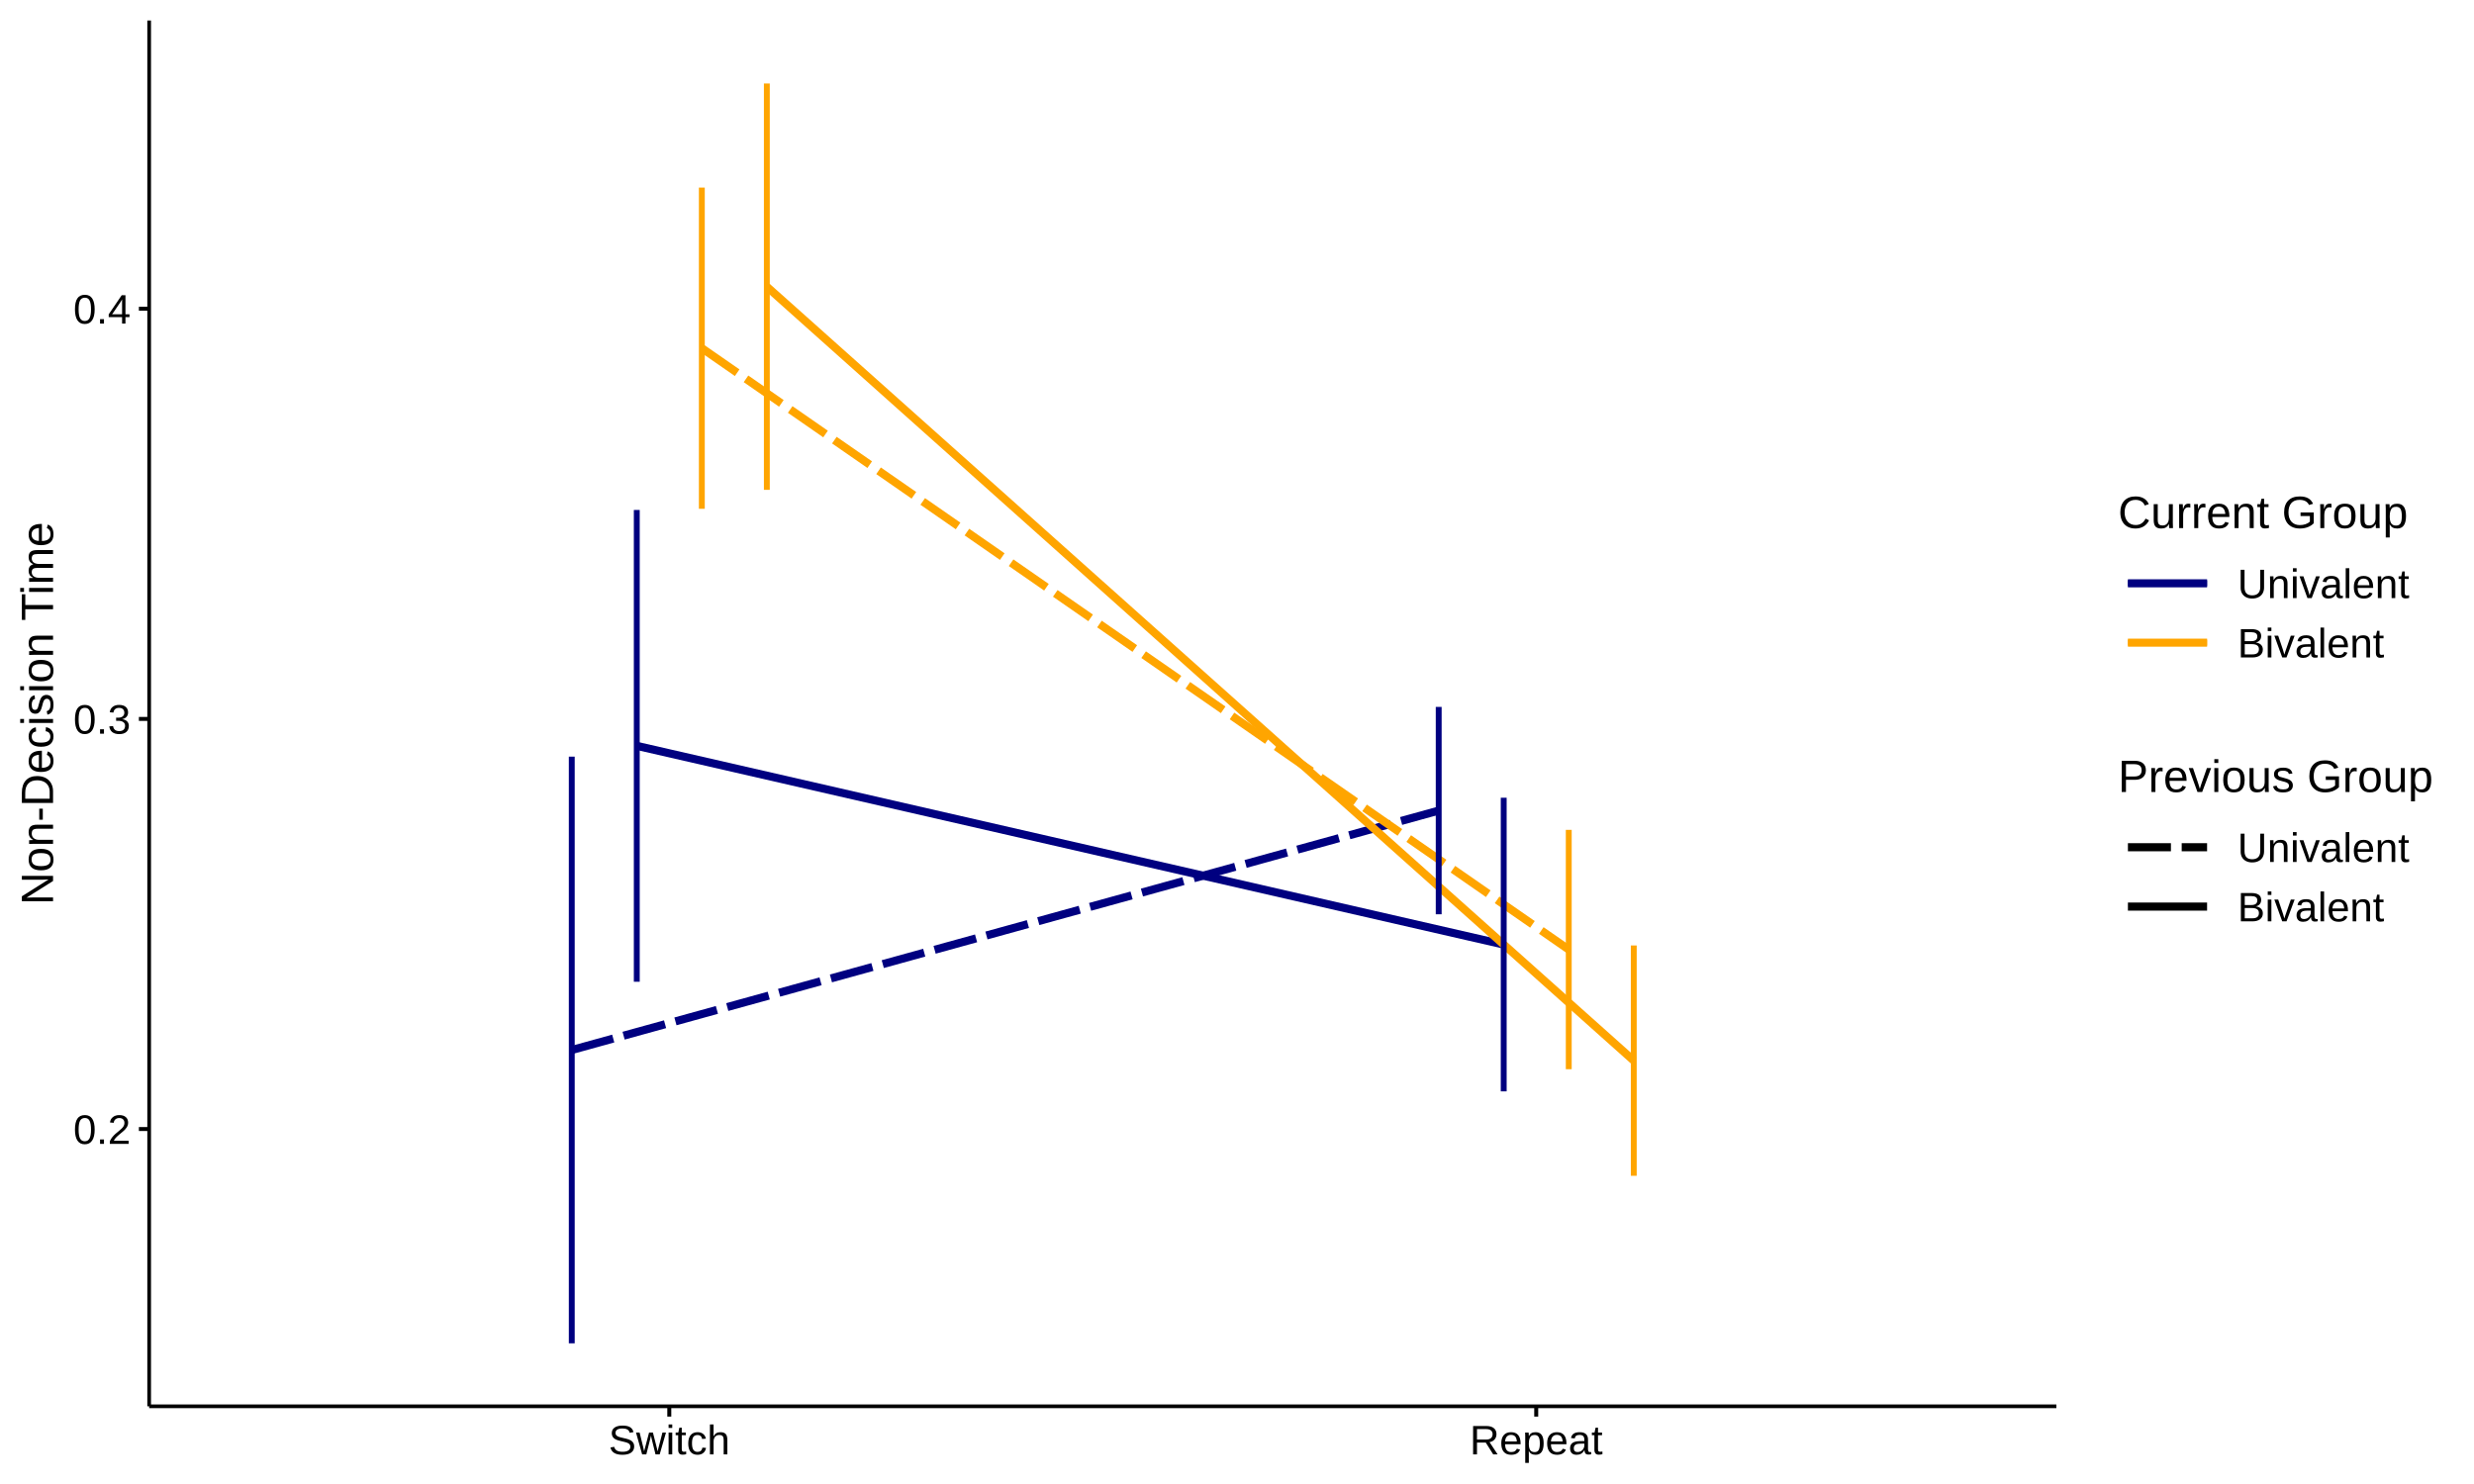
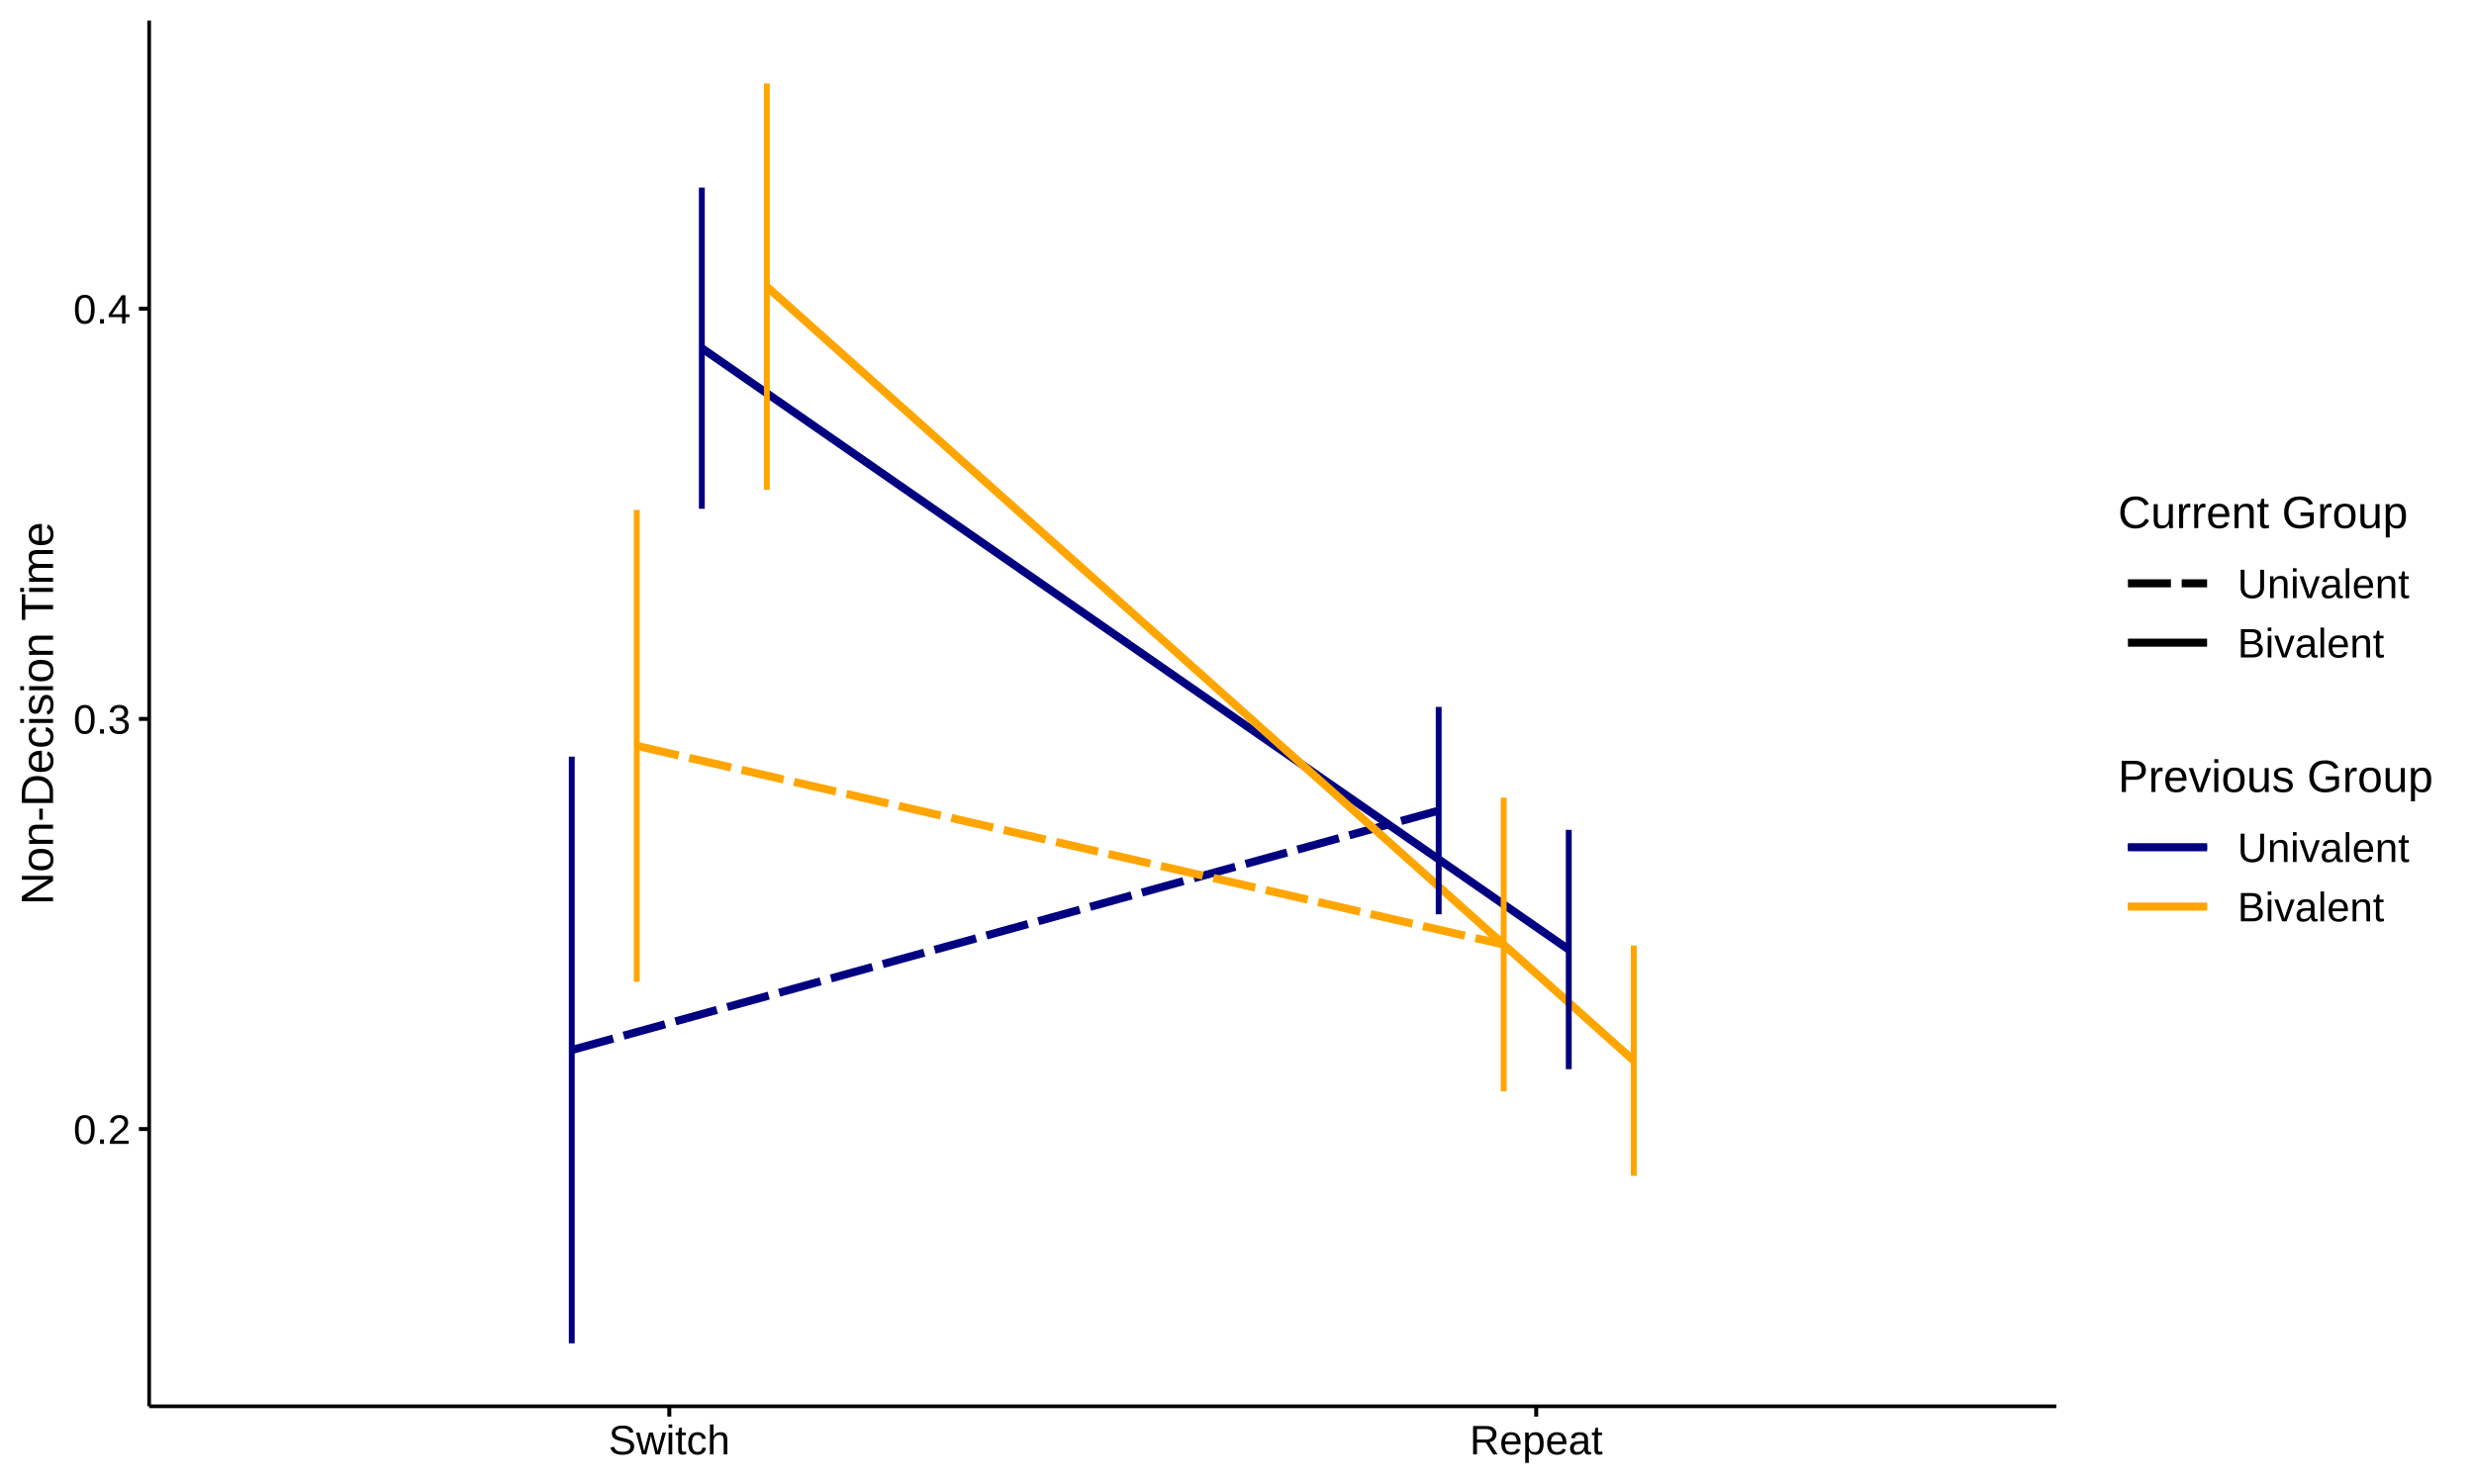
<svg xmlns="http://www.w3.org/2000/svg" class="svglite" width="720.00pt" height="432.00pt" viewBox="0 0 720.00 432.00">
  <defs>
    <style type="text/css">
    .svglite line, .svglite polyline, .svglite polygon, .svglite path, .svglite rect, .svglite circle {
      fill: none;
      stroke: #000000;
      stroke-linecap: round;
      stroke-linejoin: round;
      stroke-miterlimit: 10.00;
    }
    .svglite text {
      white-space: pre;
    }
  </style>
  </defs>
  <rect width="100%" height="100%" style="stroke: none; fill: #FFFFFF;" />
  <defs>
    <clipPath id="cpMC4wMHw3MjAuMDB8MC4wMHw0MzIuMDA=">
      <rect x="0.00" y="0.00" width="720.00" height="432.00" />
    </clipPath>
  </defs>
  <g clip-path="url(#cpMC4wMHw3MjAuMDB8MC4wMHw0MzIuMDA=)">
    <rect x="0.00" y="0.00" width="720.00" height="432.00" style="stroke-width: 1.16; stroke: #FFFFFF; fill: #FFFFFF;" />
  </g>
  <defs>
    <clipPath id="cpNDMuNDF8NTk4LjQ2fDUuOTh8NDA5LjM4">
      <rect x="43.41" y="5.98" width="555.06" height="403.40" />
    </clipPath>
  </defs>
  <g clip-path="url(#cpNDMuNDF8NTk4LjQ2fDUuOTh8NDA5LjM4)">
    <rect x="43.41" y="5.98" width="555.06" height="403.40" style="stroke-width: 1.16; stroke: none; fill: #FFFFFF;" />
    <polyline points="166.40,305.66 418.70,235.97 " style="stroke-width: 2.35; stroke: #000080; stroke-dasharray: 12.52,3.13; stroke-linecap: butt;" />
-     <polyline points="185.32,217.12 437.62,274.97 " style="stroke-width: 2.35; stroke: #000080; stroke-linecap: butt;" />
-     <polyline points="204.25,101.36 456.55,276.42 " style="stroke-width: 2.35; stroke: #FFA500; stroke-dasharray: 12.52,3.13; stroke-linecap: butt;" />
+     <polyline points="185.32,217.12 437.62,274.97 " style="stroke-width: 2.35; stroke: #FFA500; stroke-dasharray: 12.52,3.13; stroke-linecap: butt;" />
+     <polyline points="204.25,101.36 456.55,276.42 " style="stroke-width: 2.35; stroke: #000080; stroke-linecap: butt;" />
    <polyline points="223.17,83.46 475.47,308.76 " style="stroke-width: 2.35; stroke: #FFA500; stroke-linecap: butt;" />
    <polyline points="418.70,205.79 418.70,205.79 " style="stroke-width: 1.71; stroke: #000080; stroke-linecap: butt;" />
    <polyline points="418.70,205.79 418.70,266.15 " style="stroke-width: 1.71; stroke: #000080; stroke-linecap: butt;" />
    <polyline points="418.70,266.15 418.70,266.15 " style="stroke-width: 1.71; stroke: #000080; stroke-linecap: butt;" />
    <polyline points="166.40,220.27 166.40,220.27 " style="stroke-width: 1.71; stroke: #000080; stroke-linecap: butt;" />
    <polyline points="166.40,220.27 166.40,391.05 " style="stroke-width: 1.71; stroke: #000080; stroke-linecap: butt;" />
    <polyline points="166.40,391.05 166.40,391.05 " style="stroke-width: 1.71; stroke: #000080; stroke-linecap: butt;" />
-     <polyline points="437.62,232.23 437.62,232.23 " style="stroke-width: 1.71; stroke: #000080; stroke-linecap: butt;" />
-     <polyline points="437.62,232.23 437.62,317.70 " style="stroke-width: 1.71; stroke: #000080; stroke-linecap: butt;" />
-     <polyline points="437.62,317.70 437.62,317.70 " style="stroke-width: 1.71; stroke: #000080; stroke-linecap: butt;" />
-     <polyline points="185.32,148.45 185.32,148.45 " style="stroke-width: 1.71; stroke: #000080; stroke-linecap: butt;" />
-     <polyline points="185.32,148.45 185.32,285.79 " style="stroke-width: 1.71; stroke: #000080; stroke-linecap: butt;" />
-     <polyline points="185.32,285.79 185.32,285.79 " style="stroke-width: 1.71; stroke: #000080; stroke-linecap: butt;" />
-     <polyline points="456.55,241.58 456.55,241.58 " style="stroke-width: 1.71; stroke: #FFA500; stroke-linecap: butt;" />
-     <polyline points="456.55,241.58 456.55,311.25 " style="stroke-width: 1.71; stroke: #FFA500; stroke-linecap: butt;" />
-     <polyline points="456.55,311.25 456.55,311.25 " style="stroke-width: 1.71; stroke: #FFA500; stroke-linecap: butt;" />
-     <polyline points="204.25,54.60 204.25,54.60 " style="stroke-width: 1.71; stroke: #FFA500; stroke-linecap: butt;" />
-     <polyline points="204.25,54.60 204.25,148.11 " style="stroke-width: 1.71; stroke: #FFA500; stroke-linecap: butt;" />
-     <polyline points="204.25,148.11 204.25,148.11 " style="stroke-width: 1.71; stroke: #FFA500; stroke-linecap: butt;" />
+     <polyline points="437.62,232.23 437.62,232.23 " style="stroke-width: 1.71; stroke: #FFA500; stroke-linecap: butt;" />
+     <polyline points="437.62,232.23 437.62,317.70 " style="stroke-width: 1.71; stroke: #FFA500; stroke-linecap: butt;" />
+     <polyline points="437.62,317.70 437.62,317.70 " style="stroke-width: 1.71; stroke: #FFA500; stroke-linecap: butt;" />
+     <polyline points="185.32,148.45 185.32,148.45 " style="stroke-width: 1.71; stroke: #FFA500; stroke-linecap: butt;" />
+     <polyline points="185.32,148.45 185.32,285.79 " style="stroke-width: 1.71; stroke: #FFA500; stroke-linecap: butt;" />
+     <polyline points="185.32,285.79 185.32,285.79 " style="stroke-width: 1.71; stroke: #FFA500; stroke-linecap: butt;" />
+     <polyline points="456.55,241.58 456.55,241.58 " style="stroke-width: 1.71; stroke: #000080; stroke-linecap: butt;" />
+     <polyline points="456.55,241.58 456.55,311.25 " style="stroke-width: 1.71; stroke: #000080; stroke-linecap: butt;" />
+     <polyline points="456.55,311.25 456.55,311.25 " style="stroke-width: 1.71; stroke: #000080; stroke-linecap: butt;" />
+     <polyline points="204.25,54.60 204.25,54.60 " style="stroke-width: 1.71; stroke: #000080; stroke-linecap: butt;" />
+     <polyline points="204.25,54.60 204.25,148.11 " style="stroke-width: 1.71; stroke: #000080; stroke-linecap: butt;" />
+     <polyline points="204.25,148.11 204.25,148.11 " style="stroke-width: 1.71; stroke: #000080; stroke-linecap: butt;" />
    <polyline points="475.47,275.24 475.47,275.24 " style="stroke-width: 1.71; stroke: #FFA500; stroke-linecap: butt;" />
    <polyline points="475.47,275.24 475.47,342.28 " style="stroke-width: 1.71; stroke: #FFA500; stroke-linecap: butt;" />
    <polyline points="475.47,342.28 475.47,342.28 " style="stroke-width: 1.71; stroke: #FFA500; stroke-linecap: butt;" />
    <polyline points="223.17,24.31 223.17,24.31 " style="stroke-width: 1.71; stroke: #FFA500; stroke-linecap: butt;" />
    <polyline points="223.17,24.31 223.17,142.60 " style="stroke-width: 1.71; stroke: #FFA500; stroke-linecap: butt;" />
    <polyline points="223.17,142.60 223.17,142.60 " style="stroke-width: 1.71; stroke: #FFA500; stroke-linecap: butt;" />
  </g>
  <g clip-path="url(#cpMC4wMHw3MjAuMDB8MC4wMHw0MzIuMDA=)">
    <polyline points="43.41,409.38 43.41,5.98 " style="stroke-width: 1.07; stroke-linecap: butt;" />
    <text x="38.03" y="332.98" text-anchor="end" style="font-size: 12.00px; font-family: &quot;Arial&quot;;" textLength="16.68px" lengthAdjust="spacingAndGlyphs">0.2</text>
    <text x="38.03" y="213.58" text-anchor="end" style="font-size: 12.00px; font-family: &quot;Arial&quot;;" textLength="16.68px" lengthAdjust="spacingAndGlyphs">0.3</text>
    <text x="38.03" y="94.19" text-anchor="end" style="font-size: 12.00px; font-family: &quot;Arial&quot;;" textLength="16.68px" lengthAdjust="spacingAndGlyphs">0.4</text>
    <polyline points="40.42,328.67 43.41,328.67 " style="stroke-width: 1.16; stroke-linecap: butt;" />
    <polyline points="40.42,209.28 43.41,209.28 " style="stroke-width: 1.16; stroke-linecap: butt;" />
    <polyline points="40.42,89.88 43.41,89.88 " style="stroke-width: 1.16; stroke-linecap: butt;" />
    <polyline points="43.41,409.38 598.46,409.38 " style="stroke-width: 1.07; stroke-linecap: butt;" />
    <polyline points="194.78,412.37 194.78,409.38 " style="stroke-width: 1.16; stroke-linecap: butt;" />
    <polyline points="447.08,412.37 447.08,409.38 " style="stroke-width: 1.16; stroke-linecap: butt;" />
    <text x="194.78" y="423.37" text-anchor="middle" style="font-size: 12.00px; font-family: &quot;Arial&quot;;" textLength="35.34px" lengthAdjust="spacingAndGlyphs">Switch</text>
    <text x="447.08" y="423.37" text-anchor="middle" style="font-size: 12.00px; font-family: &quot;Arial&quot;;" textLength="38.70px" lengthAdjust="spacingAndGlyphs">Repeat</text>
    <text transform="translate(15.44,207.68) rotate(-90)" text-anchor="middle" style="font-size: 13.20px; font-family: &quot;Arial&quot;;" textLength="112.15px" lengthAdjust="spacingAndGlyphs">Non-Decision Time</text>
    <rect x="610.42" y="136.83" width="96.76" height="64.87" style="stroke-width: 1.16; stroke: none; fill: #FFFFFF;" />
    <text x="616.40" y="153.73" style="font-size: 13.20px; font-family: &quot;Arial&quot;;" textLength="84.31px" lengthAdjust="spacingAndGlyphs">Current Group</text>
    <rect x="616.40" y="161.16" width="28.80" height="17.28" style="stroke-width: 1.16; stroke: none; fill: #FFFFFF;" />
-     <line x1="619.28" y1="169.80" x2="642.32" y2="169.80" style="stroke-width: 2.35; stroke: #000080; stroke-linecap: butt;" />
-     <line x1="619.28" y1="169.80" x2="642.32" y2="169.80" style="stroke-width: 1.71; stroke: #000080; stroke-linecap: butt;" />
+     <line x1="619.28" y1="169.80" x2="642.32" y2="169.80" style="stroke-width: 2.35; stroke-dasharray: 12.52,3.13; stroke-linecap: butt;" />
    <rect x="616.40" y="178.44" width="28.80" height="17.28" style="stroke-width: 1.16; stroke: none; fill: #FFFFFF;" />
-     <line x1="619.28" y1="187.08" x2="642.32" y2="187.08" style="stroke-width: 2.35; stroke: #FFA500; stroke-linecap: butt;" />
-     <line x1="619.28" y1="187.08" x2="642.32" y2="187.08" style="stroke-width: 1.71; stroke: #FFA500; stroke-linecap: butt;" />
+     <line x1="619.28" y1="187.08" x2="642.32" y2="187.08" style="stroke-width: 2.35; stroke-linecap: butt;" />
    <text x="651.17" y="174.11" style="font-size: 12.00px; font-family: &quot;Arial&quot;;" textLength="50.03px" lengthAdjust="spacingAndGlyphs">Univalent</text>
    <text x="651.17" y="191.39" style="font-size: 12.00px; font-family: &quot;Arial&quot;;" textLength="42.69px" lengthAdjust="spacingAndGlyphs">Bivalent</text>
    <rect x="610.42" y="213.66" width="103.60" height="64.87" style="stroke-width: 1.16; stroke: none; fill: #FFFFFF;" />
    <text x="616.40" y="230.55" style="font-size: 13.20px; font-family: &quot;Arial&quot;;" textLength="91.65px" lengthAdjust="spacingAndGlyphs">Previous Group</text>
    <rect x="616.40" y="237.99" width="28.80" height="17.28" style="stroke-width: 1.16; stroke: none; fill: #FFFFFF;" />
-     <line x1="619.28" y1="246.63" x2="642.32" y2="246.63" style="stroke-width: 2.35; stroke-dasharray: 12.52,3.13; stroke-linecap: butt;" />
+     <line x1="619.28" y1="246.63" x2="642.32" y2="246.63" style="stroke-width: 2.35; stroke: #000080; stroke-linecap: butt;" />
+     <line x1="619.28" y1="246.63" x2="642.32" y2="246.63" style="stroke-width: 1.71; stroke: #000080; stroke-linecap: butt;" />
    <rect x="616.40" y="255.27" width="28.80" height="17.28" style="stroke-width: 1.16; stroke: none; fill: #FFFFFF;" />
-     <line x1="619.28" y1="263.91" x2="642.32" y2="263.91" style="stroke-width: 2.35; stroke-linecap: butt;" />
+     <line x1="619.28" y1="263.91" x2="642.32" y2="263.91" style="stroke-width: 2.35; stroke: #FFA500; stroke-linecap: butt;" />
+     <line x1="619.28" y1="263.91" x2="642.32" y2="263.91" style="stroke-width: 1.71; stroke: #FFA500; stroke-linecap: butt;" />
    <text x="651.17" y="250.93" style="font-size: 12.00px; font-family: &quot;Arial&quot;;" textLength="50.03px" lengthAdjust="spacingAndGlyphs">Univalent</text>
    <text x="651.17" y="268.21" style="font-size: 12.00px; font-family: &quot;Arial&quot;;" textLength="42.69px" lengthAdjust="spacingAndGlyphs">Bivalent</text>
  </g>
</svg>
